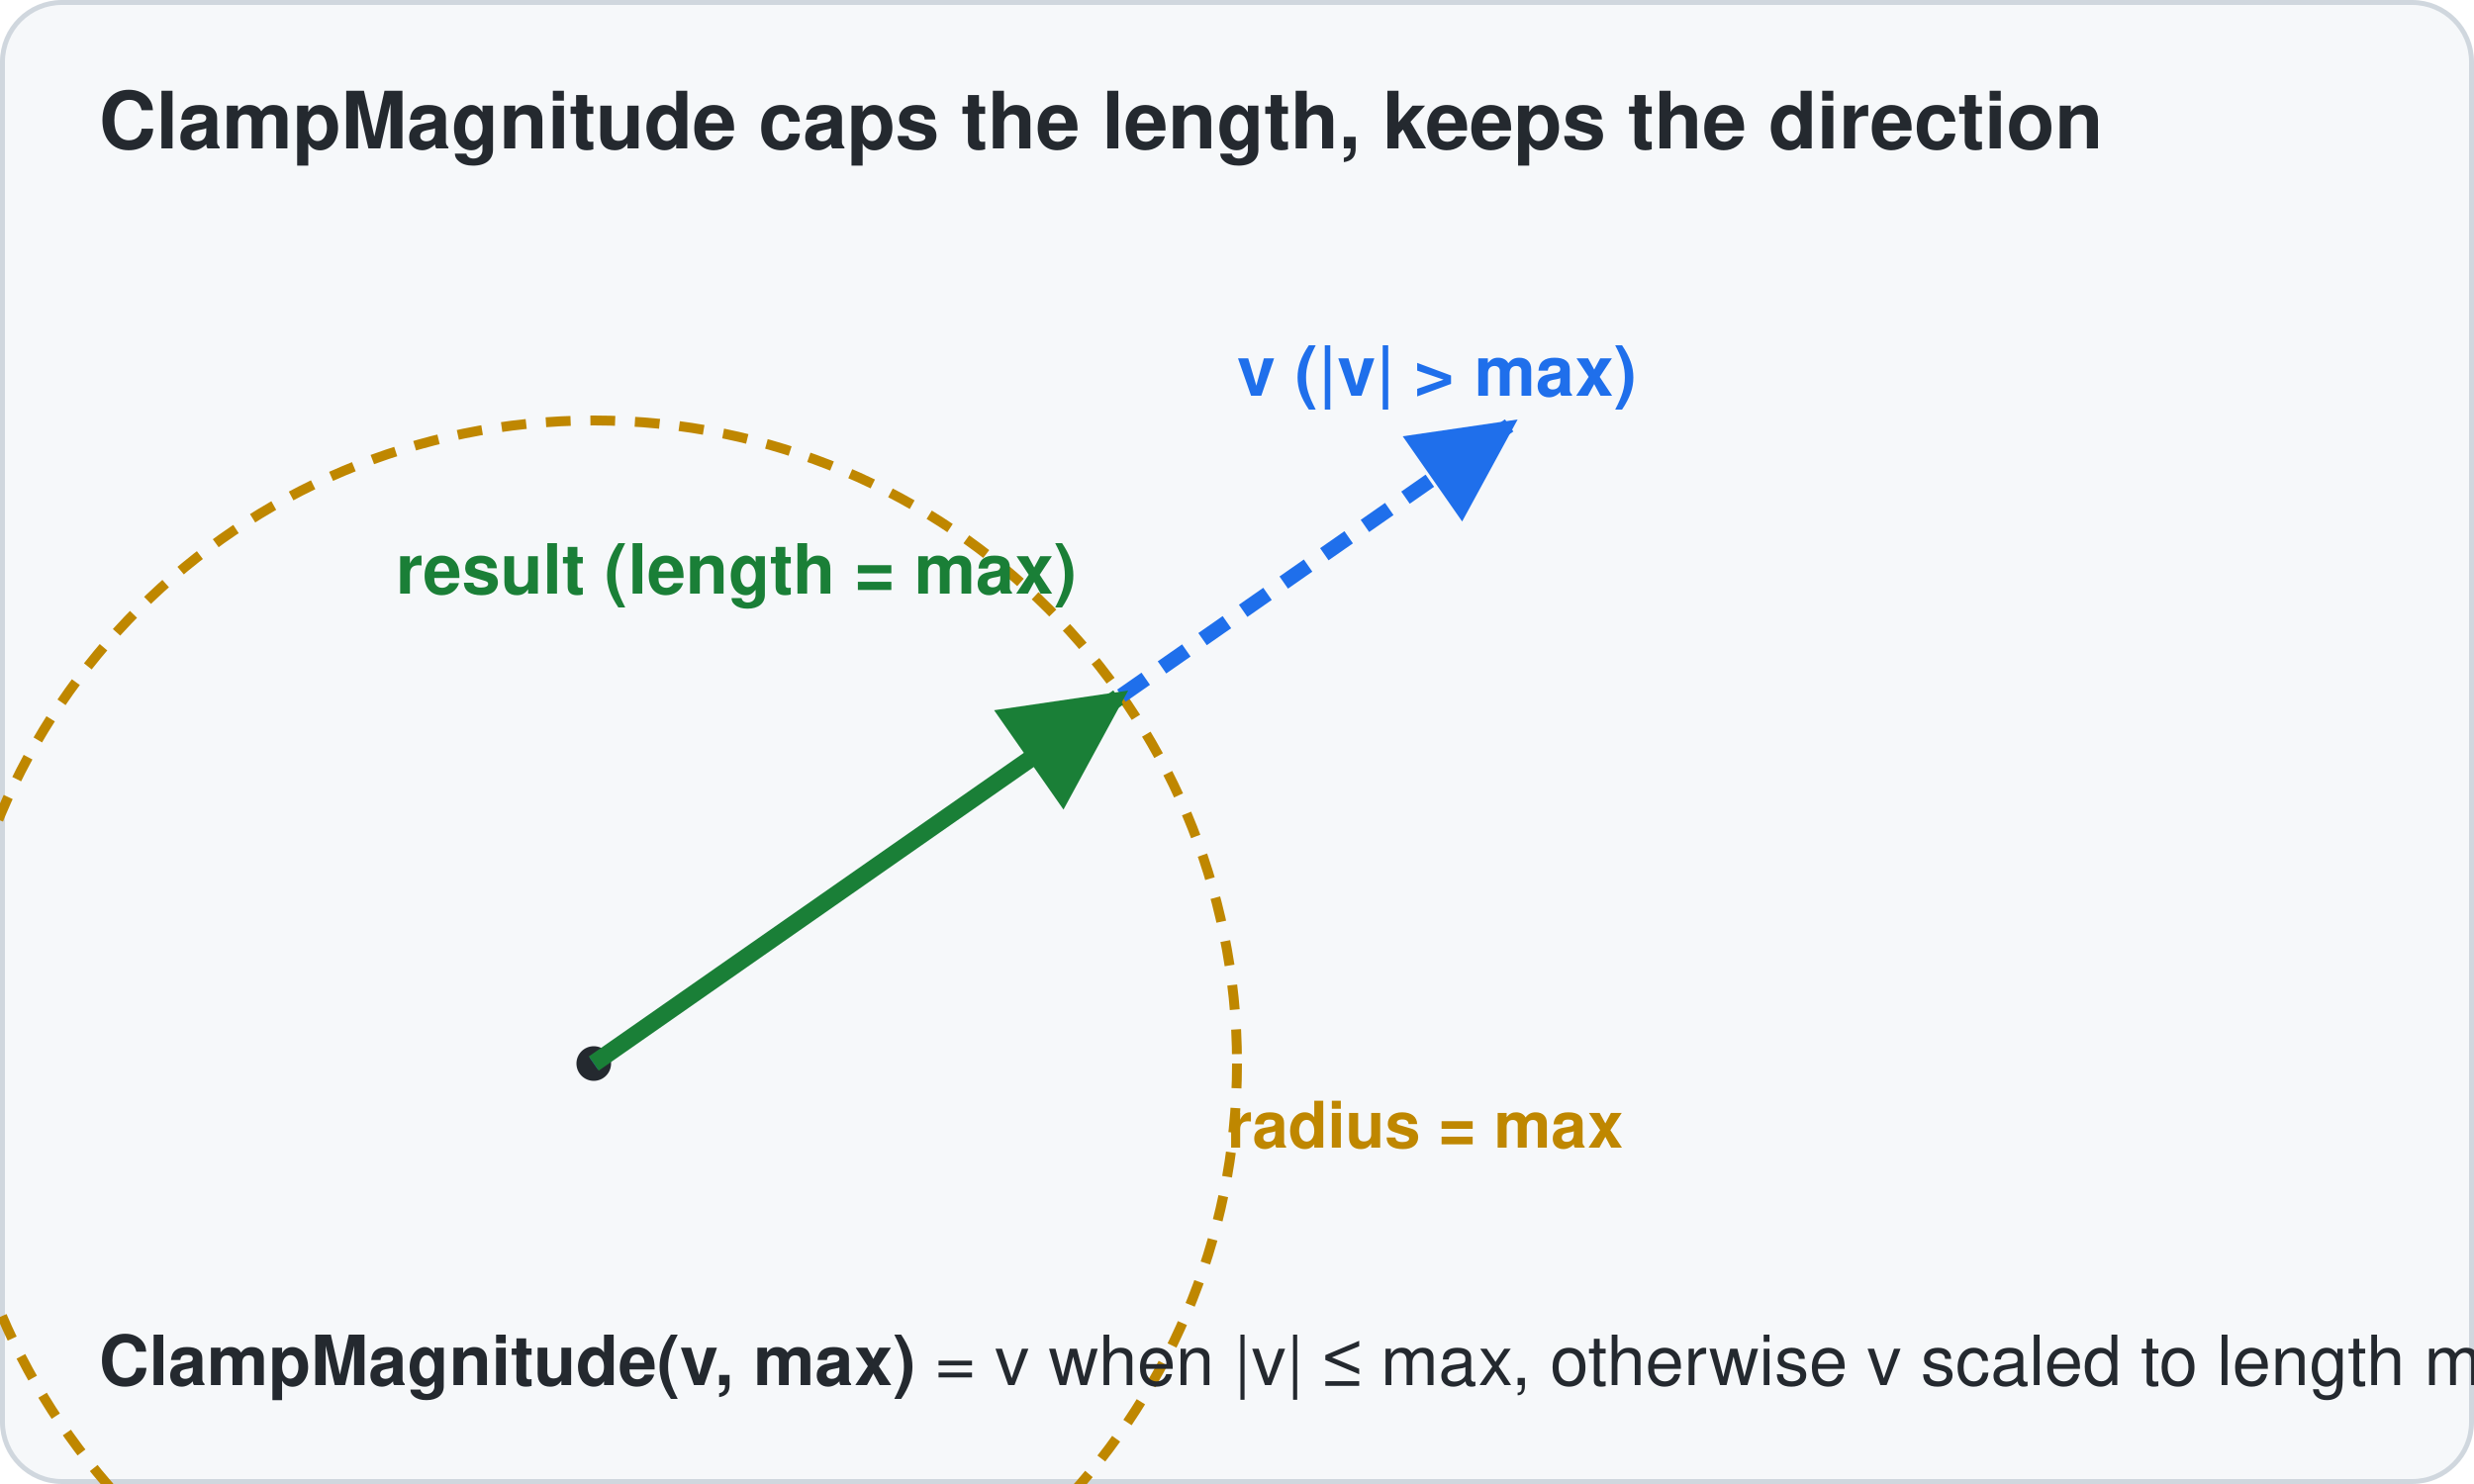
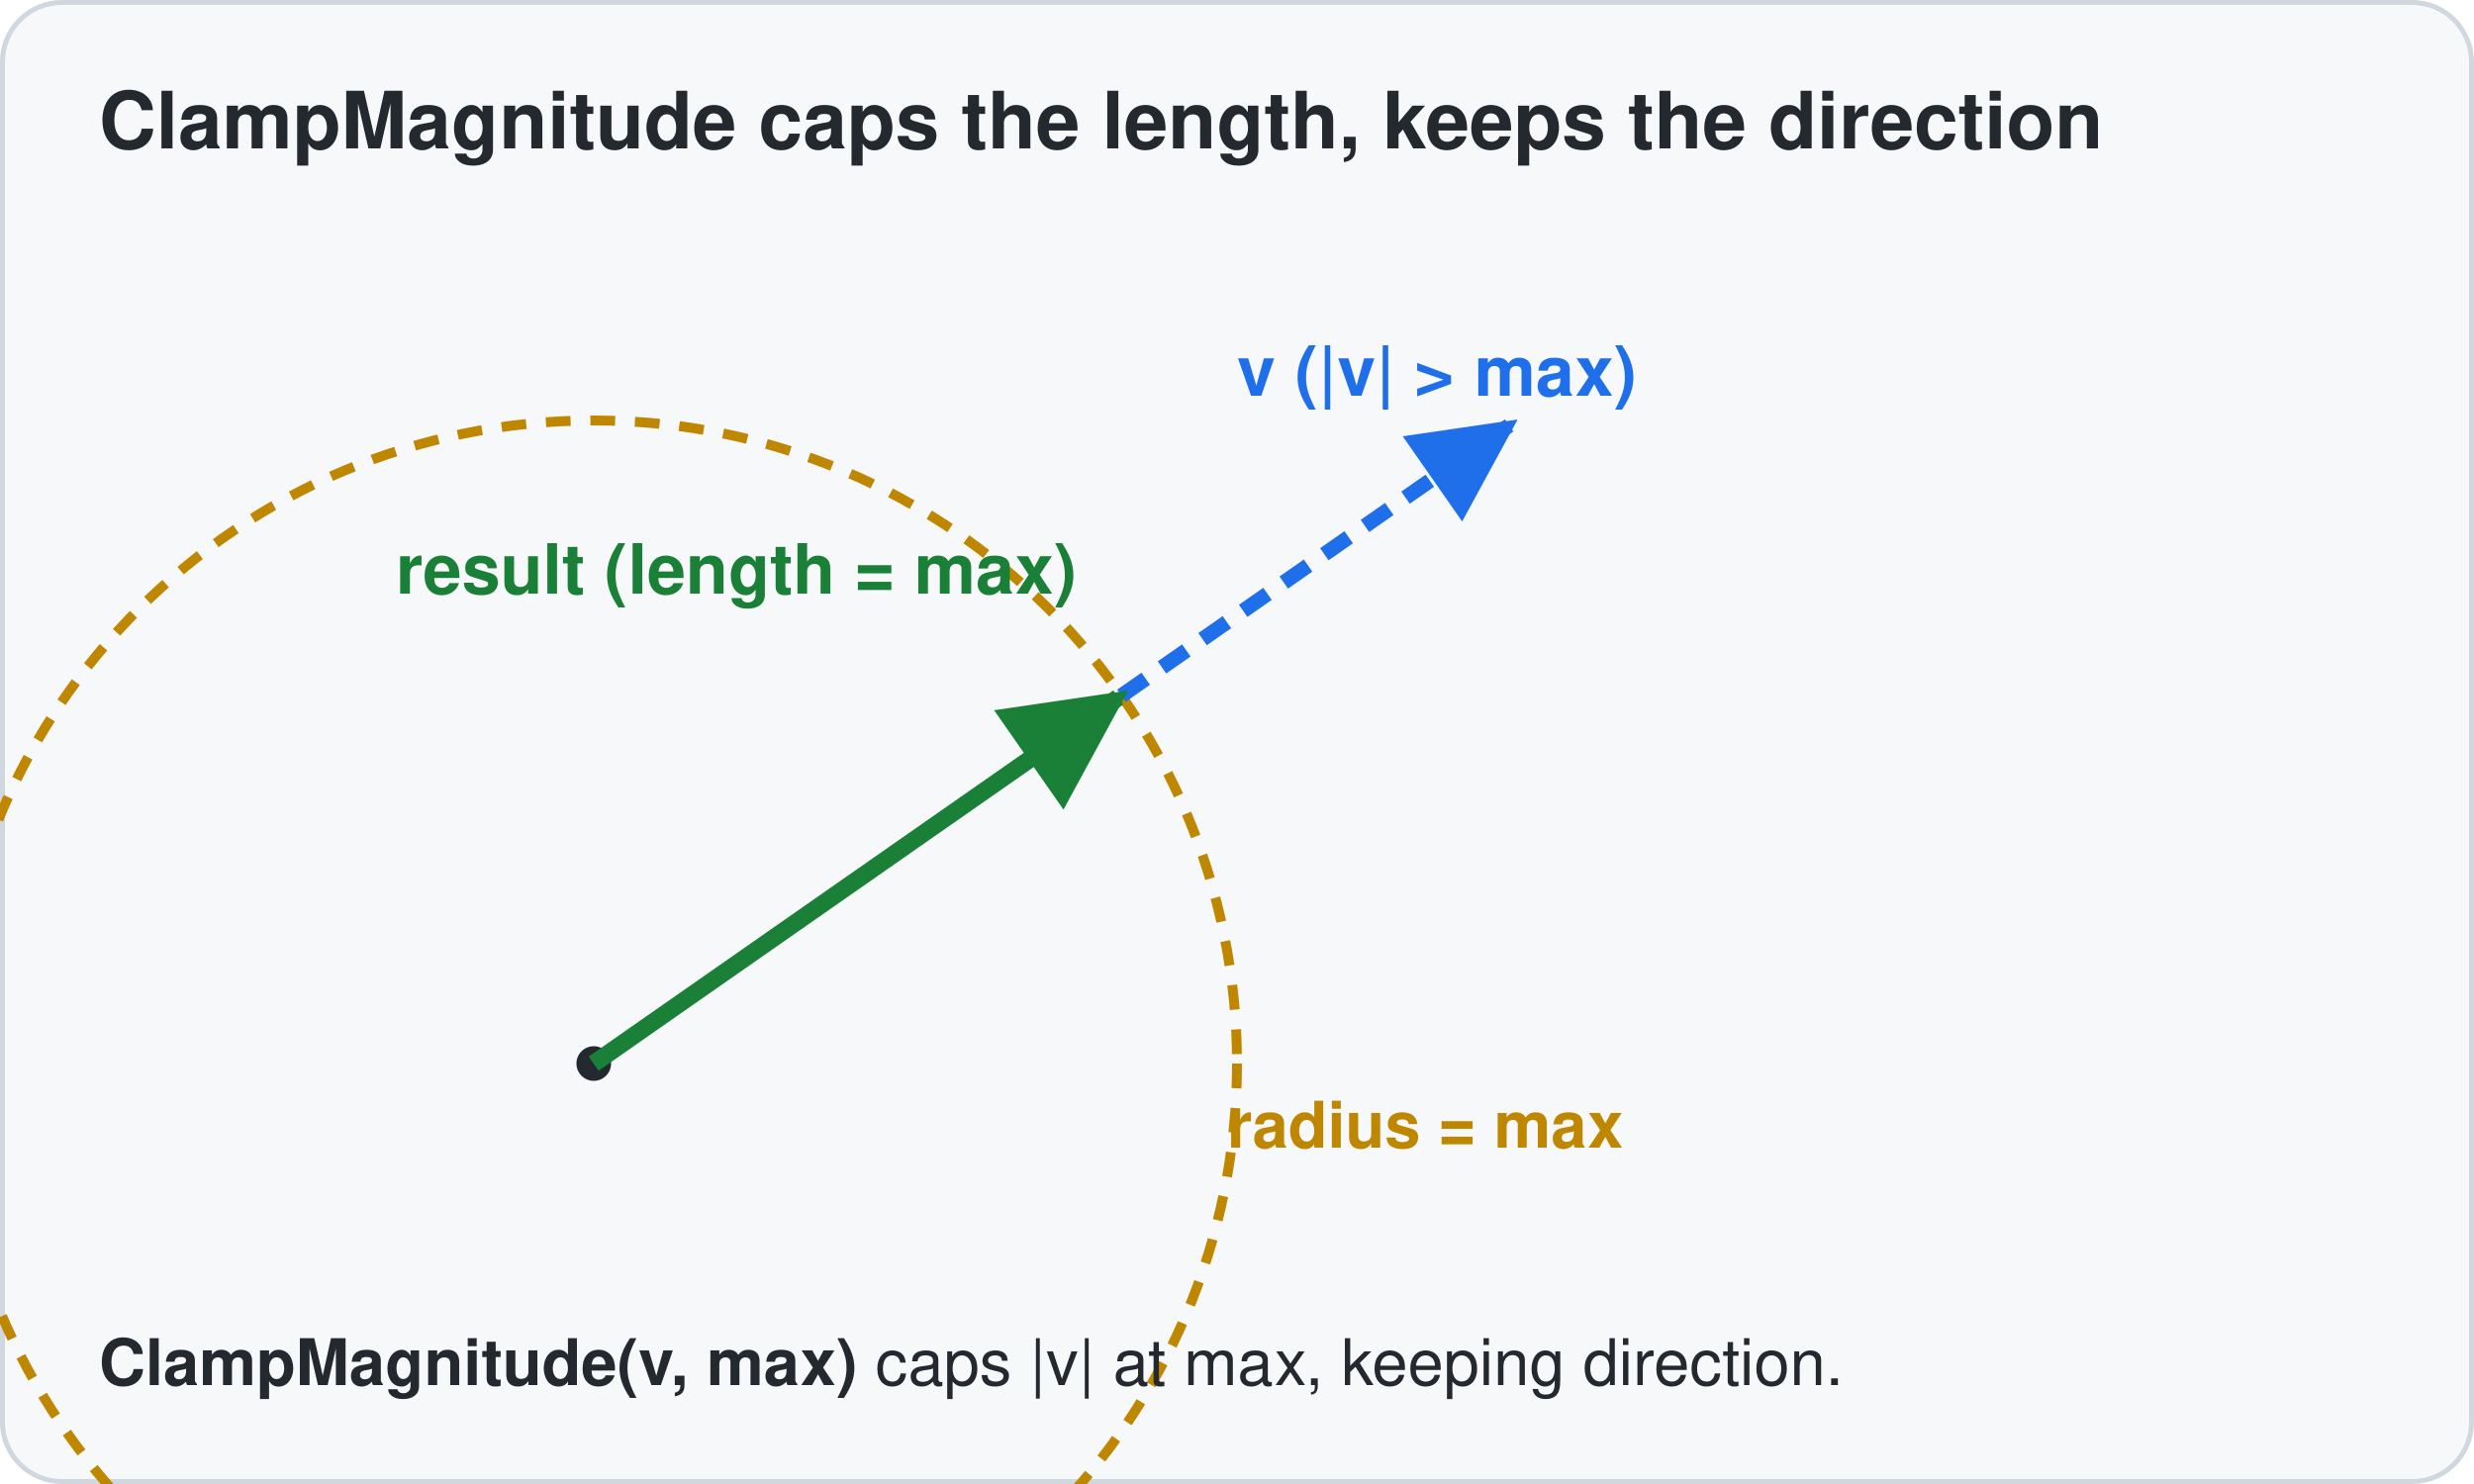
<svg xmlns="http://www.w3.org/2000/svg" width="500" height="300" viewBox="0 0 500 300" font-family="Segoe UI, Helvetica, Arial, sans-serif">
  <defs>
    <marker id="cm-blue" viewBox="0 0 10 10" refX="9" refY="5" markerWidth="7" markerHeight="7" orient="auto">
      <path d="M0,0 L10,5 L0,10 z" fill="#1f6feb" />
    </marker>
    <marker id="cm-green" viewBox="0 0 10 10" refX="9" refY="5" markerWidth="7" markerHeight="7" orient="auto">
      <path d="M0,0 L10,5 L0,10 z" fill="#1a7f37" />
    </marker>
  </defs>
  <rect x="0.5" y="0.5" width="499" height="299" rx="12" fill="#f6f8fa" stroke="#d0d7de" />
  <text x="20" y="30" font-size="16" font-weight="600" fill="#24292f">ClampMagnitude caps the length, keeps the direction</text>
  <circle cx="120" cy="215" r="130" fill="none" stroke="#bf8700" stroke-width="2" stroke-dasharray="5 4" />
  <text x="248" y="232" font-size="13" fill="#bf8700" font-weight="600">radius = max</text>
  <circle cx="120" cy="215" r="3.5" fill="#24292f" />
  <line x1="120" y1="215" x2="305" y2="86" stroke="#1f6feb" stroke-width="3" stroke-dasharray="6 4" marker-end="url(#cm-blue)" />
  <text x="250" y="80" font-size="14" fill="#1f6feb" font-weight="600">v  (|v| &gt; max)</text>
  <line x1="120" y1="215" x2="226" y2="141" stroke="#1a7f37" stroke-width="3.5" marker-end="url(#cm-green)" />
  <text x="80" y="120" font-size="14" fill="#1a7f37" font-weight="600">result (length = max)</text>
-   <text x="20" y="280" font-size="14" fill="#24292f">
-     <tspan font-weight="600">ClampMagnitude(v, max)</tspan> = v when |v| ≤ max, otherwise v scaled to length max.</text>
+   <text x="20" y="280" font-size="13" fill="#24292f">
+     <tspan font-weight="600">ClampMagnitude(v, max)</tspan> caps |v| at max, keeping direction.</text>
</svg>
